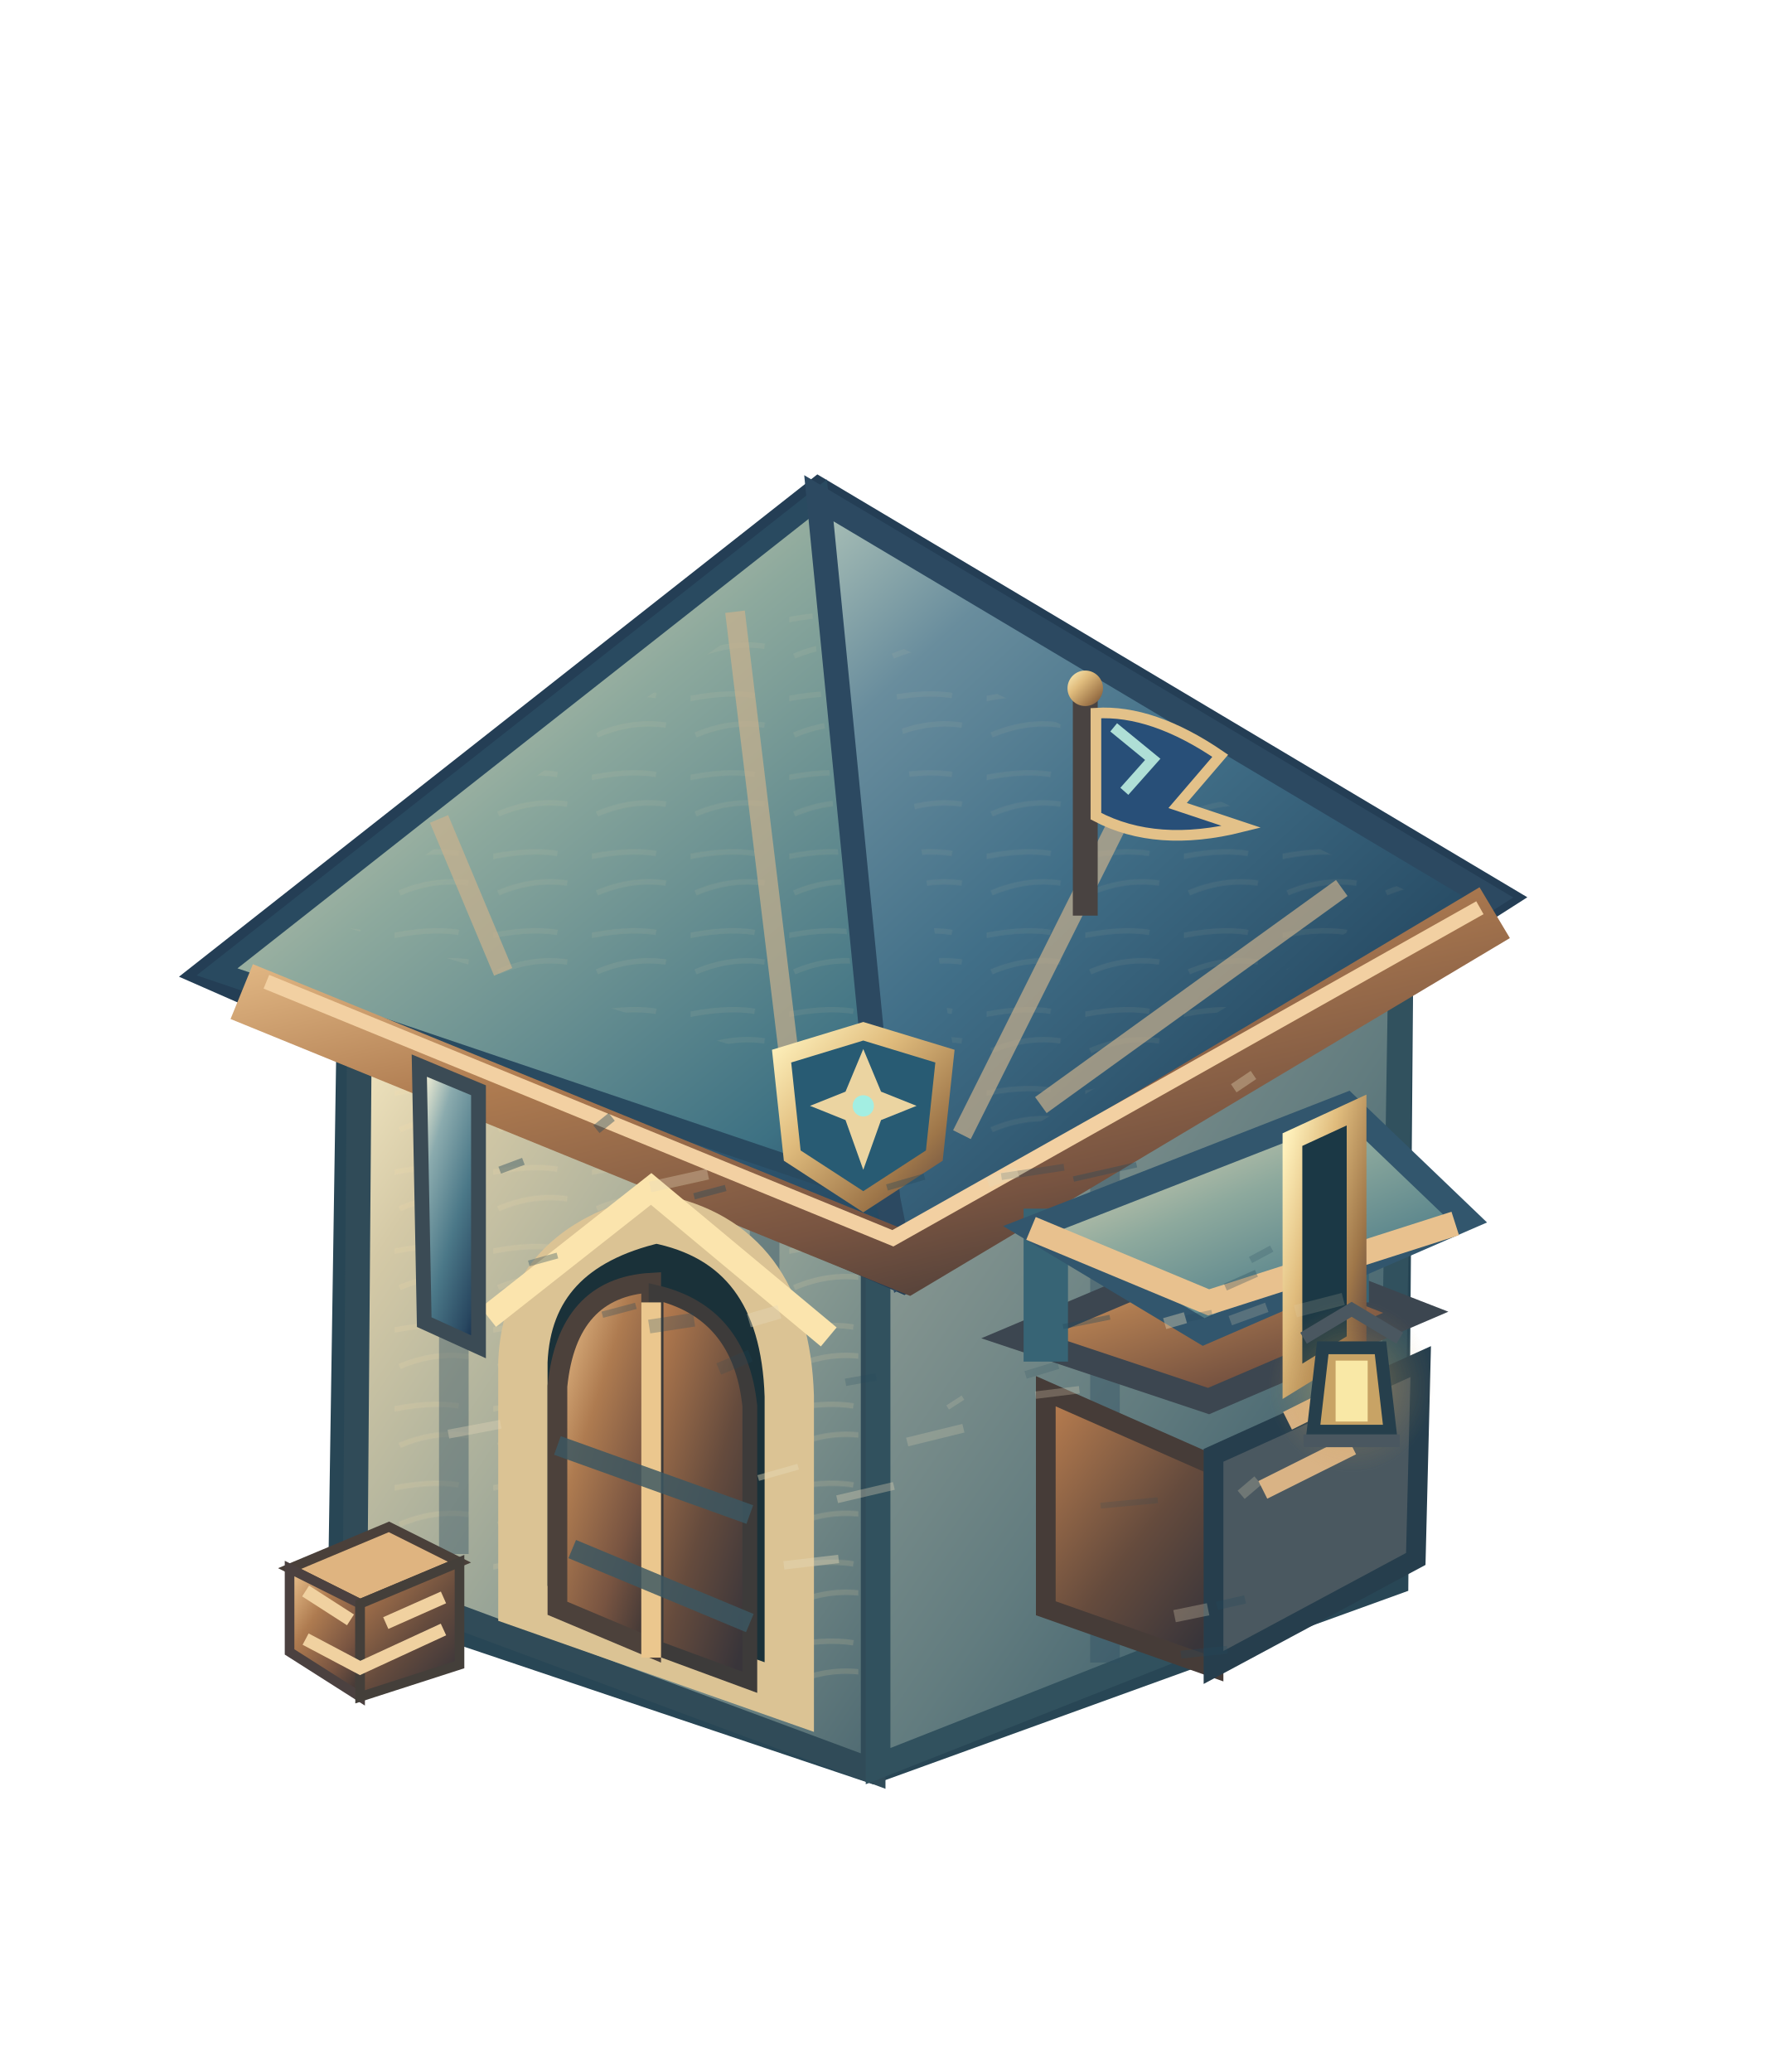
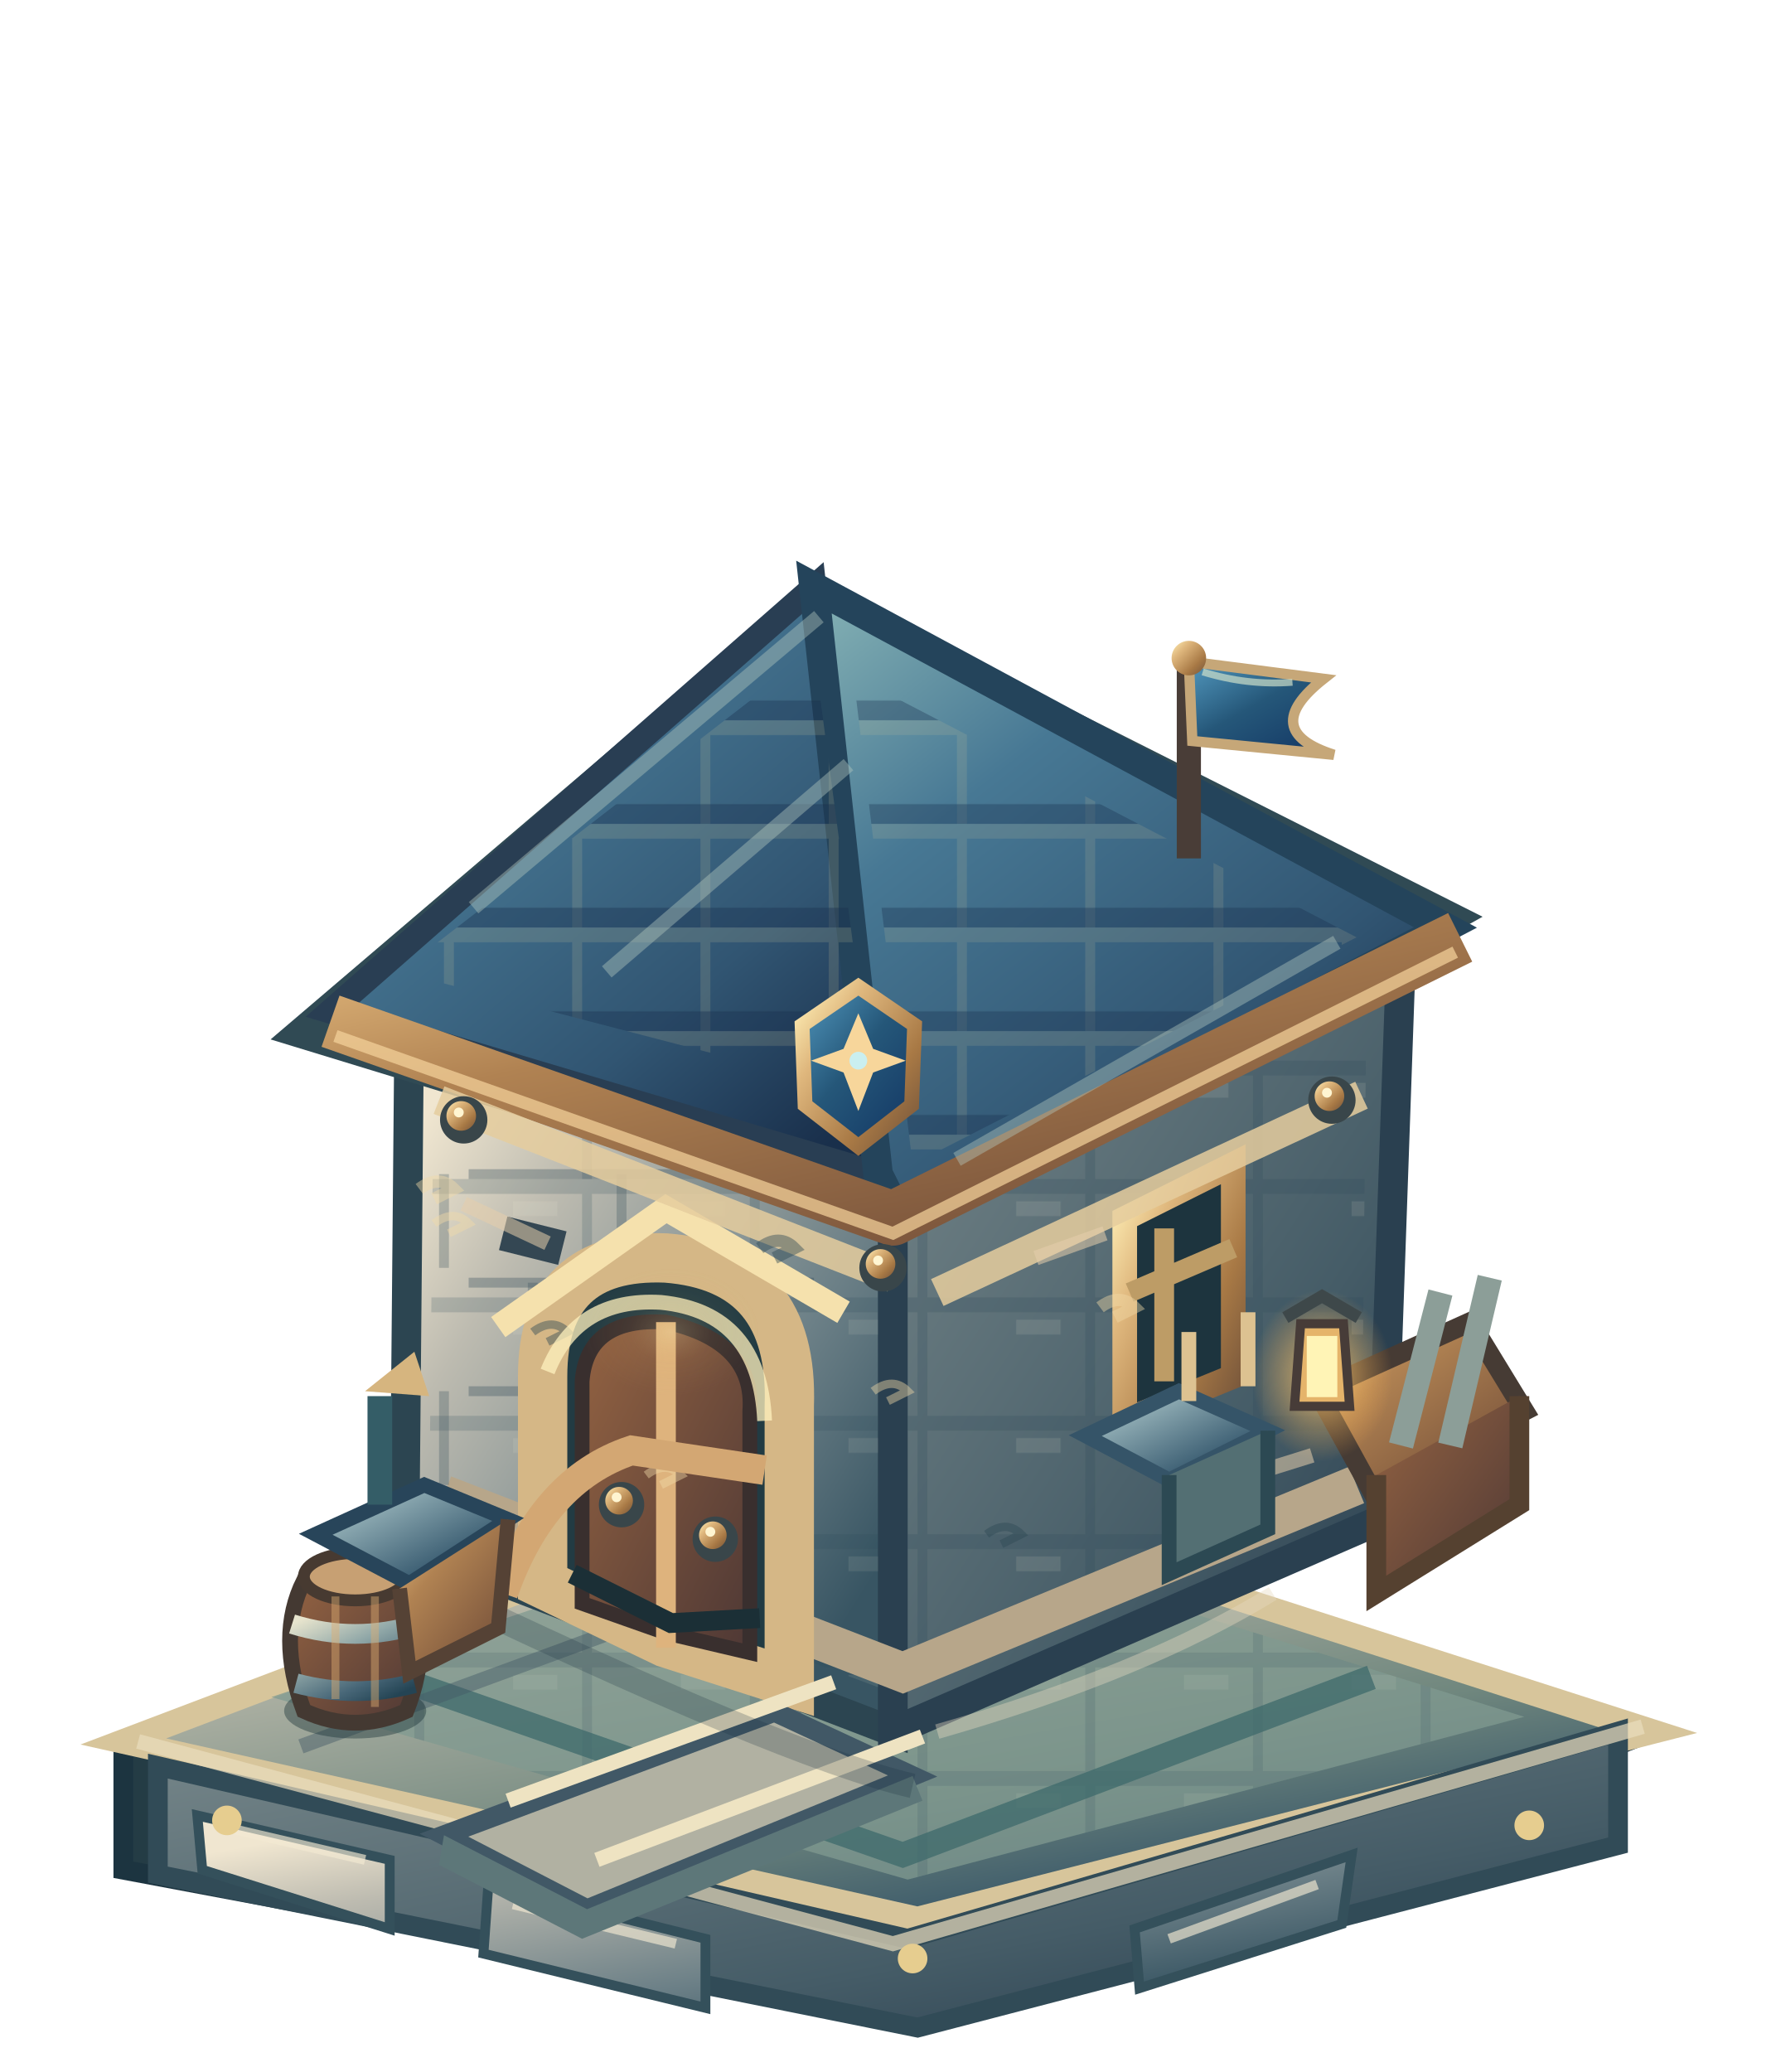
- <svg xmlns="http://www.w3.org/2000/svg" width="360" height="420" viewBox="0 0 360 420" role="img" aria-label="infantry 1 back layer">
+ <svg xmlns="http://www.w3.org/2000/svg" width="360" height="420" viewBox="0 0 360 420" role="img" aria-label="Infantería I — Cuartel de Reclutas">
  <defs>
-     <linearGradient id="mStone" x1="0" y1="0" x2=".95" y2="1">
-       <stop stop-color="#fff2cb" />
-       <stop offset=".22" stop-color="#d4c9a6" />
-       <stop offset=".64" stop-color="#899b93" />
-       <stop offset="1" stop-color="#526d74" />
-     </linearGradient>
-     <linearGradient id="sideStone" x1="0" y1="0" x2=".92" y2="1">
-       <stop stop-color="#9fa89d" />
-       <stop offset=".55" stop-color="#627c7f" />
-       <stop offset="1" stop-color="#284d60" />
-     </linearGradient>
-     <linearGradient id="iron" x1=".2" y1="0" x2=".9" y2="1">
-       <stop stop-color="#e8e8d1" />
-       <stop offset=".22" stop-color="#8babae" />
-       <stop offset=".57" stop-color="#4b7888" />
-       <stop offset=".89" stop-color="#294861" />
-       <stop offset="1" stop-color="#172f4e" />
-     </linearGradient>
-     <linearGradient id="wood" x1="0" y1="0" x2=".8" y2="1">
-       <stop stop-color="#f0c892" />
-       <stop offset=".4" stop-color="#ae7b50" />
-       <stop offset=".78" stop-color="#785441" />
-       <stop offset="1" stop-color="#493c38" />
-     </linearGradient>
-     <linearGradient id="woodShade" x1="0" y1="0" x2=".8" y2="1">
-       <stop stop-color="#bd8050" />
-       <stop offset=".6" stop-color="#654b3d" />
-       <stop offset="1" stop-color="#39353a" />
-     </linearGradient>
-     <linearGradient id="roof" x1="0" y1="0" x2=".8" y2="1">
-       <stop stop-color="#aec3b8" />
-       <stop offset=".2" stop-color="#698d9d" />
-       <stop offset=".47" stop-color="#416f88" />
-       <stop offset=".84" stop-color="#244760" />
-       <stop offset="1" stop-color="#152f52" />
-     </linearGradient>
-     <linearGradient id="canvas" x1=".2" y1="0" x2="1" y2="1">
-       <stop stop-color="#e6d8b6" />
-       <stop offset=".38" stop-color="#8da99d" />
-       <stop offset=".86" stop-color="#3d7183" />
-       <stop offset="1" stop-color="#2c4b65" />
-     </linearGradient>
-     <linearGradient id="brass" x1="0" y1="0" x2="1" y2="1">
-       <stop stop-color="#fff2bd" />
-       <stop offset=".36" stop-color="#e0bc7d" />
-       <stop offset=".77" stop-color="#9e7649" />
-       <stop offset="1" stop-color="#664c41" />
-     </linearGradient>
-     <radialGradient id="optic">
-       <stop stop-color="#f5ffff" />
-       <stop offset=".3" stop-color="#a6fff1" />
-       <stop offset=".58" stop-color="#60b8bb" />
-       <stop offset="1" stop-color="#285d79" />
+     <linearGradient id="stone" x1=".1" x2=".9" y1=".1" y2=".85">
+       <stop stop-color="#f0e6d0" />
+       <stop offset=".24" stop-color="#bdbbb0" />
+       <stop offset=".7" stop-color="#6c8087" />
+       <stop offset="1" stop-color="#385563" />
+     </linearGradient>
+     <linearGradient id="stoneDark" x1="0" x2="1" y1="0" y2="1">
+       <stop stop-color="#77878a" />
+       <stop offset=".65" stop-color="#455c67" />
+       <stop offset="1" stop-color="#263a4b" />
+     </linearGradient>
+     <linearGradient id="timber" x1=".05" x2=".95" y1="0" y2="1">
+       <stop stop-color="#e1b77b" />
+       <stop offset=".32" stop-color="#b08252" />
+       <stop offset="1" stop-color="#6d4936" />
+     </linearGradient>
+     <linearGradient id="timberSide" x1="0" x2="1" y1="0" y2="1">
+       <stop stop-color="#946342" />
+       <stop offset="1" stop-color="#4e3835" />
+     </linearGradient>
+     <linearGradient id="roof" x1=".05" x2=".85" y1="0" y2="1">
+       <stop stop-color="#82afb3" />
+       <stop offset=".3" stop-color="#477894" />
+       <stop offset=".72" stop-color="#315572" />
+       <stop offset="1" stop-color="#192f4b" />
+     </linearGradient>
+     <linearGradient id="bronze" x1="0" x2="1" y1="0" y2="1">
+       <stop stop-color="#fff0b7" />
+       <stop offset=".28" stop-color="#dfb77d" />
+       <stop offset=".7" stop-color="#a87945" />
+       <stop offset="1" stop-color="#75553b" />
+     </linearGradient>
+     <linearGradient id="steel" x1="0" x2=".9" y1="0" y2="1">
+       <stop stop-color="#e7e4cd" />
+       <stop offset=".4" stop-color="#91a8a8" />
+       <stop offset=".77" stop-color="#486778" />
+       <stop offset="1" stop-color="#244454" />
+     </linearGradient>
+     <linearGradient id="cloth" x1=".1" x2=".8" y1=".1" y2=".9">
+       <stop stop-color="#498bb0" />
+       <stop offset=".48" stop-color="#255779" />
+       <stop offset="1" stop-color="#173e69" />
+     </linearGradient>
+     <radialGradient id="amber">
+       <stop stop-color="#fff8ca" stop-opacity=".98" />
+       <stop offset=".3" stop-color="#f9c36a" stop-opacity=".82" />
+       <stop offset="1" stop-color="#ffaf4f" stop-opacity="0" />
    </radialGradient>
-     <radialGradient id="light">
-       <stop stop-color="#ffeabb" stop-opacity=".85" />
-       <stop offset=".5" stop-color="#e1ac55" stop-opacity=".28" />
-       <stop offset="1" stop-color="#b48e50" stop-opacity="0" />
+     <radialGradient id="teal">
+       <stop stop-color="#e8ffff" />
+       <stop offset=".4" stop-color="#76cad0" />
+       <stop offset="1" stop-color="#255f78" />
    </radialGradient>
-     <pattern id="grain" width="20" height="16" patternUnits="userSpaceOnUse">
-       <path d="M1 5q7-3 14-2M-2 14q9-2 15-1" fill="none" stroke="#ffe1af" stroke-width="1.1" opacity=".21" />
-     </pattern>
-     <filter id="soft">
+     <filter id="blur">
      <feGaussianBlur stdDeviation="5" />
    </filter>
+     <pattern id="shingles" width="26" height="21" patternUnits="userSpaceOnUse">
+       <path d="M0 1H26M0 21H26M13 1V21" stroke="#d0c496" stroke-opacity=".22" stroke-width="2" />
+       <path d="M0 18H26" stroke="#172d4a" stroke-opacity=".46" stroke-width="4" />
+     </pattern>
+     <pattern id="masonry" width="34" height="24" patternUnits="userSpaceOnUse">
+       <path d="M0 1H34M0 24H34M17 1V24" stroke="#2c4957" stroke-width="2" opacity=".34" />
+       <path d="M2 5h9" stroke="#fff8df" stroke-width="3" opacity=".16" />
+     </pattern>
+     <linearGradient id="t04-fund-top" x1="0" y1="0" x2=".6" y2="1">
+       <stop stop-color="#f3e6bb" />
+       <stop offset=".36" stop-color="#b2b4a6" />
+       <stop offset=".75" stop-color="#70877e" />
+       <stop offset="1" stop-color="#355467" />
+     </linearGradient>
+     <linearGradient id="t04-steel" x1="0" y1=".1" x2=".9" y2="1">
+       <stop stop-color="#c9e2d6" />
+       <stop offset=".26" stop-color="#8ca9b1" />
+       <stop offset=".72" stop-color="#406276" />
+       <stop offset="1" stop-color="#183c58" />
+     </linearGradient>
+     <linearGradient id="t04-gold" x1="0" y1="0" x2="1" y2="1">
+       <stop stop-color="#fff0bb" />
+       <stop offset=".48" stop-color="#d4ab70" />
+       <stop offset="1" stop-color="#845737" />
+     </linearGradient>
+     <radialGradient id="t04-paint-light">
+       <stop stop-color="#fff3b0" stop-opacity=".55" />
+       <stop offset=".47" stop-color="#edb76e" stop-opacity=".18" />
+       <stop offset="1" stop-color="#d9ad60" stop-opacity="0" />
+     </radialGradient>
  </defs>
-   <g id="barracks-back">
-     <path d="M72 191 171 147 283 194 282 320 177 358 70 322Z" fill="url(#sideStone)" stroke="#284655" stroke-width="7" />
-     <path d="M73 191 177 232 177 359 72 320Z" fill="url(#mStone)" stroke="#304b58" stroke-width="5" />
-     <path d="M178 231 284 191 282 317 178 358Z" fill="url(#sideStone)" stroke="#31515e" stroke-width="5" />
-     <path d="M77 203 174 239 174 347 76 315Z" fill="url(#grain)" opacity=".65" />
-     <path d="M92 216v99M155 246v94M224 218v119" stroke="#2c4d61" stroke-width="6" opacity=".4" />
-     <path d="M44 197 166 101 302 182 183 258Z" fill="url(#roof)" stroke="#243e55" stroke-width="8" />
-     <path d="M44 197 166 101 180 243Z" fill="url(#canvas)" stroke="#294a60" stroke-width="4" />
-     <path d="M166 101 302 182 183 258 180 243Z" fill="url(#roof)" stroke="#2c4961" stroke-width="5" />
-     <path d="M67 187 164 118 175 220Z" fill="url(#grain)" opacity=".35" />
-     <path d="M180 130 286 181 197 236Z" fill="url(#grain)" opacity=".29" />
-     <path d="M49 201 184 256 303 185" stroke="url(#wood)" stroke-width="12" fill="none" />
-     <path d="M54 199 181 251 300 184" stroke="#f2d0a2" stroke-width="3" fill="none" />
-     <path d="M89 166 102 197M149 124 162 231M232 156l-37 74M272 180l-61 44" stroke="#cbb28c" stroke-width="4" opacity=".68" />
-     <path d="M106 325V276Q107 253 133 247Q159 252 160 283V344Z" fill="#1a3139" stroke="#dbc394" stroke-width="10" />
-     <path d="M113 326v-45q2-20 19-21v74Z" fill="url(#wood)" stroke="#4c413b" stroke-width="4" />
-     <path d="M133 262q17 4 19 23v56l-19-7Z" fill="url(#woodShade)" stroke="#3d3b3a" stroke-width="3" />
-     <path d="M132 264v72" stroke="#ebc78e" stroke-width="4" />
-     <path d="M113 293l39 14M116 314l36 15" stroke="#3b5761" stroke-width="4" opacity=".83" />
-     <path d="M99 267 132 241 168 271" stroke="#fbe4ad" stroke-width="5" fill="none" />
-     <path d="M206 271 251 252 287 266 245 284Z" fill="url(#wood)" stroke="#3c4650" stroke-width="5" />
-     <path d="M212 282 246 297 246 338 212 326Z" fill="url(#woodShade)" stroke="#463c38" stroke-width="4" />
-     <path d="M246 295 288 276 287 316 246 338Z" fill="#4a5860" stroke="#263e4d" stroke-width="4" />
-     <path d="M212 276v-31M273 264v-31" stroke="#376475" stroke-width="9" />
-     <path d="M209 249 273 224 297 247 244 270Z" fill="url(#canvas)" stroke="#32566d" stroke-width="5" />
-     <path d="M209 249 245 264 295 248" fill="none" stroke="#e8c18e" stroke-width="5" />
-     <path d="M261 288l14-7M256 302l18-9" stroke="#d9b385" stroke-width="4" />
-     <g transform="translate(220 182) scale(0.72)">
-       <path d="M0 5V-58" stroke="#494341" stroke-width="7" />
-       <path d="M3-52Q19-53 38-40L26-26 44-20Q20-14 3-23Z" fill="#284f78" stroke="#e3c189" stroke-width="3" />
-       <path d="M8-48 19-39 11-30" stroke="#afdfd6" stroke-width="3" fill="none" />
-       <circle cy="-59" r="5" fill="url(#brass)" />
-     </g>
-     <g transform="translate(175 222) scale(0.72)">
-       <path d="M0-18 23-11 20 17 0 30-20 17-23-11Z" fill="#285b73" stroke="url(#brass)" stroke-width="5" />
-       <path d="M0-13 5-1 15 3 5 7 0 21-5 7-15 3-5-1Z" fill="#ebd4a1" />
-       <circle cx="0" cy="3" r="3" fill="#a3eee2" />
-     </g>
-     <path d="M85 216l12 5v52l-11-5Z" fill="url(#iron)" stroke="#3b4b55" stroke-width="3" />
-     <path d="M262 231l13-6v47l-13 8Z" fill="#1b3845" stroke="url(#brass)" stroke-width="4" />
-     <g transform="translate(274 281) scale(0.65)">
-       <ellipse rx="26" ry="27" fill="url(#light)" opacity=".7" />
-       <path d="M-9-12 9-12 12 14-12 14Z" fill="#c8a365" stroke="#263f4c" stroke-width="4" />
-       <path d="M-5-8H5V11H-5Z" fill="#fff1af" opacity=".88" />
-       <path d="M-15-15 0-24 15-15M-15 17H15" fill="none" stroke="#4a5760" stroke-width="4" />
-     </g>
-     <g id="hand-painted-stone-wear">
-       <path d="M253.5 255.4l4.3 -2.3" stroke="#23485b" stroke-width="1.4" opacity="0.22" />
-       <path d="M131.8 240.6l11.7 -2.6" stroke="#e6d9b8" stroke-width="2.2" opacity="0.33" />
-       <path d="M239.4 335.4l9.4 -1.0" stroke="#23485b" stroke-width="1.6" opacity="0.26" />
-       <path d="M101.3 237.2l4.8 -1.8" stroke="#23485b" stroke-width="1.5" opacity="0.40" />
-       <path d="M203.0 238.5l12.7 -1.9" stroke="#23485b" stroke-width="1.4" opacity="0.27" />
-       <path d="M223.1 305.2l11.6 -1.1" stroke="#23485b" stroke-width="1.2" opacity="0.16" />
-       <path d="M107.2 256.1l5.8 -1.6" stroke="#23485b" stroke-width="1.2" opacity="0.34" />
-       <path d="M248.4 260.9l6.3 -2.8" stroke="#23485b" stroke-width="1.5" opacity="0.31" />
-       <path d="M249.4 267.7l7.4 -2.7" stroke="#e6d9b8" stroke-width="2.0" opacity="0.21" />
-       <path d="M240.5 267.3l5.2 -1.1" stroke="#23485b" stroke-width="1.4" opacity="0.24" />
-       <path d="M250.1 220.6l4.0 -2.7" stroke="#e6d9b8" stroke-width="2.0" opacity="0.35" />
-       <path d="M179.8 240.7l7.6 -2.2" stroke="#23485b" stroke-width="1.3" opacity="0.36" />
-       <path d="M192.1 285.3l3.1 -2.0" stroke="#e6d9b8" stroke-width="1.0" opacity="0.18" />
-       <path d="M131.6 268.9l9.1 -1.4" stroke="#23485b" stroke-width="2.8" opacity="0.27" />
-       <path d="M140.7 242.5l6.4 -1.7" stroke="#23485b" stroke-width="1.3" opacity="0.39" />
-       <path d="M200.3 239.7l6.0 -2.1" stroke="#e6d9b8" stroke-width="2.0" opacity="0.35" />
-       <path d="M207.9 278.7l6.6 -2.0" stroke="#23485b" stroke-width="1.6" opacity="0.19" />
-       <path d="M209.9 282.8l8.9 -1.1" stroke="#e6d9b8" stroke-width="1.5" opacity="0.26" />
-       <path d="M236.1 268.3l4.2 -1.2" stroke="#e6d9b8" stroke-width="2.3" opacity="0.39" />
-       <path d="M251.6 303.0l3.4 -2.9" stroke="#e6d9b8" stroke-width="2.2" opacity="0.24" />
-       <path d="M153.7 299.6l8.1 -2.3" stroke="#e6d9b8" stroke-width="1.2" opacity="0.43" />
-       <path d="M169.7 303.9l11.5 -2.7" stroke="#e6d9b8" stroke-width="1.6" opacity="0.33" />
-       <path d="M120.9 228.9l3.1 -2.5" stroke="#23485b" stroke-width="2.0" opacity="0.42" />
-       <path d="M158.9 317.3l11.1 -1.3" stroke="#e6d9b8" stroke-width="1.7" opacity="0.40" />
-       <path d="M238.1 327.6l6.8 -1.4" stroke="#e6d9b8" stroke-width="2.5" opacity="0.28" />
-       <path d="M246.7 325.5l5.7 -1.3" stroke="#23485b" stroke-width="1.7" opacity="0.28" />
-       <path d="M151.8 267.7l6.2 -1.8" stroke="#e6d9b8" stroke-width="2.8" opacity="0.39" />
-       <path d="M145.7 277.5l6.4 -2.7" stroke="#23485b" stroke-width="2.5" opacity="0.18" />
-       <path d="M122.1 266.5l6.8 -1.8" stroke="#23485b" stroke-width="1.3" opacity="0.31" />
-       <path d="M90.9 290.7l10.6 -2.0" stroke="#e6d9b8" stroke-width="1.8" opacity="0.33" />
-       <path d="M262.6 265.8l9.7 -2.5" stroke="#e6d9b8" stroke-width="2.5" opacity="0.16" />
-       <path d="M171.4 280.2l6.2 -1.1" stroke="#23485b" stroke-width="1.5" opacity="0.21" />
-       <path d="M215.5 268.9l9.5 -1.9" stroke="#23485b" stroke-width="1.0" opacity="0.37" />
-       <path d="M217.6 239.0l12.8 -2.9" stroke="#23485b" stroke-width="1.1" opacity="0.35" />
-       <path d="M183.9 292.3l11.4 -2.8" stroke="#e6d9b8" stroke-width="1.8" opacity="0.22" />
-     </g>
-     <g transform="translate(73 329) scale(0.65)">
-       <path d="M-22-17 9-30 31-19 0-6Z" fill="#dfb480" stroke="#4a403a" stroke-width="3" />
-       <path d="M-22-17 0-6V23L-22 9Z" fill="url(#wood)" stroke="#4b4140" stroke-width="3" />
-       <path d="M0-6 31-19V13L0 23Z" fill="url(#woodShade)" stroke="#443f3a" stroke-width="3" />
-       <path d="M-17-10-3-1M8 0l18-8M-17 5 0 14 26 2" stroke="#f0d1a0" stroke-width="4" fill="none" />
-     </g>
+   <path d="M25 353 169 298 335 351 185 409 25 379Z" fill="#243c45" stroke="#1c3440" stroke-width="4" />
+   <path d="M25 353 170 298 335 351 186 389Z" fill="url(#t04-fund-top)" stroke="#d7c59b" stroke-width="5" />
+   <path d="M32 358 184 393 328 351 328 374 186 411 32 380Z" fill="url(#stoneDark)" stroke="#314b57" stroke-width="4" />
+   <path d="M28 353 181 394 333 350" fill="none" stroke="#e9ddbd" stroke-width="3" opacity=".7" />
+   <path d="M55 344 171 305 309 348 184 381Z" fill="#809a90" opacity=".75" />
+   <path d="M55 344 171 305 309 348 184 381Z" fill="url(#masonry)" opacity=".45" />
+   <path d="M40 368 79 377 79 391 41 379ZM99 382 143 393 143 407 98 396ZM230 391 274 376 272 390 231 403Z" fill="url(#stone)" stroke="#34505b" stroke-width="2" />
+   <path d="M44 370 74 377M104 386l33 8M237 393l30-11" fill="none" stroke="#f3ead2" stroke-width="2" opacity=".65" />
+   <path d="M80 340 183 376 278 340" fill="none" stroke="#3d696b" stroke-width="5" opacity=".75" />
+   <path d="M61 354 167 315M106 367 209 328" stroke="#435965" stroke-width="3" opacity=".45" />
+   <circle cx="46" cy="369" r="3" fill="#e6cd8f" />
+   <circle cx="185" cy="397" r="3" fill="#e6cd8f" />
+   <circle cx="310" cy="370" r="3" fill="#e6cd8f" />
+   <path d="M83 203 181 239 181 351 82 313Z" fill="url(#stone)" stroke="#2c4551" stroke-width="6" />
+   <path d="M181 239 284 194 280 308 181 351Z" fill="url(#stoneDark)" stroke="#2a4050" stroke-width="6" />
+   <path d="M88 210 178 244 178 342 87 308Z" fill="url(#masonry)" opacity=".56" />
+   <path d="M184 241 277 203 276 302 184 343Z" fill="url(#masonry)" opacity=".65" />
+   <path d="M90 303 183 339 275 301" stroke="#b7a68a" stroke-width="8" fill="none" />
+   <path d="M95 238h70" stroke="#253f4f" stroke-width="2" opacity=".3" />
+   <path d="M90 238v19" stroke="#344a56" stroke-width="2" opacity=".28" />
+   <path d="M126 238v19" stroke="#344a56" stroke-width="2" opacity=".28" />
+   <path d="M95 260h70" stroke="#253f4f" stroke-width="2" opacity=".3" />
+   <path d="M108 260v19" stroke="#344a56" stroke-width="2" opacity=".28" />
+   <path d="M144 260v19" stroke="#344a56" stroke-width="2" opacity=".28" />
+   <path d="M95 282h70" stroke="#253f4f" stroke-width="2" opacity=".3" />
+   <path d="M90 282v19" stroke="#344a56" stroke-width="2" opacity=".28" />
+   <path d="M126 282v19" stroke="#344a56" stroke-width="2" opacity=".28" />
+   <path d="M63 209 165 122 292 186 184 246Z" fill="#183448" stroke="#304a54" stroke-width="8" />
+   <path d="M67 205 165 119 178 238Z" fill="url(#roof)" stroke="#293e53" stroke-width="5" />
+   <path d="M165 119 293 188 182 246 178 238Z" fill="url(#roof)" stroke="#24445b" stroke-width="6" />
+   <path d="M81 197 165 132 177 222Z" fill="url(#shingles)" opacity=".78" />
+   <path d="M173 137 275 190 185 236Z" fill="url(#shingles)" opacity=".7" />
+   <path d="M67 207 181 247 296 190" fill="none" stroke="url(#timber)" stroke-width="11" stroke-linejoin="round" />
+   <path d="M68 210 181 250 295 193" fill="none" stroke="#f4d19a" stroke-width="2.5" opacity=".72" />
+   <path d="M96 184 166 125M123 197 172 155M194 235 271 191" stroke="#b2c7be" stroke-width="3" opacity=".42" />
+   <path d="M110 321V279Q110 254 135 255Q161 257 160 285V341L135 333Z" fill="#223b43" stroke="#d5b786" stroke-width="10" />
+   <path d="M118 325V280Q119 267 135 268Q153 272 152 286V335L135 331Z" fill="url(#timberSide)" stroke="#392f2e" stroke-width="3" />
+   <path d="M135 268V334" stroke="#deb37d" stroke-width="4" />
+   <circle cx="126" cy="305" r="4.6" fill="#39464a" />
+   <circle cx="125.5" cy="304.2" r="2.8" fill="url(#bronze)" />
+   <circle cx="125" cy="303.5" r="1" fill="#fff5d1" />
+   <circle cx="145" cy="312" r="4.6" fill="#39464a" />
+   <circle cx="144.5" cy="311.2" r="2.8" fill="url(#bronze)" />
+   <circle cx="144" cy="310.5" r="1" fill="#fff5d1" />
+   <path d="M101 269 135 245 171 266" stroke="#f5e1ad" stroke-width="5" fill="none" />
+   <path d="M228 247 250 236 250 279 228 288Z" fill="#1d343e" stroke="url(#bronze)" stroke-width="5" />
+   <path d="M236 249v31M229 262l21-9" stroke="#bd9c66" stroke-width="4" />
+   <path d="M102 250l12 3" stroke="#344753" stroke-width="7" />
+   <path d="M267 282 298 268 309 286 278 302Z" fill="url(#timber)" stroke="#463b34" stroke-width="4" />
+   <path d="M279 299V323L308 305V283" fill="url(#timberSide)" stroke="#554130" stroke-width="4" />
+   <path d="M292 262 284 293M302 259 294 293" stroke="#8c9e98" stroke-width="5" />
+   <g transform="translate(241 174) scale(0.7)">
+     <path d="M0 0V-57" stroke="#493d37" stroke-width="7" />
+     <path d="M0-57 39-52Q20-37 42-30L1-34Z" fill="url(#cloth)" stroke="#c6a778" stroke-width="3" />
+     <path d="M4-54Q17-50 30-51" fill="none" stroke="#d7e6cc" stroke-width="2" opacity=".65" />
+     <circle cy="-58" r="5" fill="url(#bronze)" />
+   </g>
+   <g transform="translate(174 215) scale(0.6)">
+     <path d="M0-25 19-12 18 15 0 29-18 15-19-12Z" fill="url(#cloth)" stroke="url(#bronze)" stroke-width="5" />
+     <path d="M0-16 5-4 16 0 5 4 0 17-5 4-16 0-5-4Z" fill="#f7d69b" />
+     <circle r="3" fill="#caeff0" />
+   </g>
+   <g transform="translate(268 277) scale(0.62)">
+     <ellipse cx="0" cy="3" rx="23" ry="28" fill="url(#amber)" opacity=".72" />
+     <path d="M-7-14 7-14 9 13-9 13Z" fill="#e5b46a" stroke="#473c38" stroke-width="3" />
+     <path d="M-5-10h10v20H-5Z" fill="#fff4b6" />
+     <path d="M-12-16 0-23 12-16" fill="none" stroke="#3e484a" stroke-width="4" />
+     <path d="M-13 16H13" stroke="url(#bronze)" stroke-width="4" />
+   </g>
+   <g transform="translate(72 330) scale(0.8)">
+     <ellipse cx="0" cy="21" rx="18" ry="7" fill="#152d32" opacity=".4" />
+     <path d="M-13-12Q-20 2-13 21Q0 27 13 21Q20 3 13-12Z" fill="url(#timberSide)" stroke="#443932" stroke-width="4" />
+     <ellipse cy="-13" rx="13" ry="6" fill="#c7a073" stroke="#473a31" stroke-width="3" />
+     <path d="M-16-1Q0 4 16-1M-15 14Q0 18 15 14" fill="none" stroke="url(#steel)" stroke-width="5" />
+     <path d="M-5-8V18M5-8V20" stroke="#ddad71" stroke-width="2" opacity=".45" />
+   </g>
+   <g transform="translate(133 365)">
+     <path d="M-43 7 24-18 52-5-14 22Z" fill="#b1b1a2" stroke="#415866" stroke-width="4" />
+     <path d="M-44 13 -15 28 54 0 52-5 -14 22 -43 7Z" fill="#5d7779" />
+     <path d="M-30 0 36-24M-12 12 54-13" stroke="#eee3c2" stroke-width="3" />
+   </g>
+   <path d="M89 223 181 259M190 262 276 222" stroke="#e5cd9e" stroke-width="6" opacity=".85" />
+   <circle cx="94" cy="227" r="4.8" fill="#39464a" />
+   <circle cx="93.5" cy="226.2" r="3" fill="url(#bronze)" />
+   <circle cx="93" cy="225.5" r="1" fill="#fff5d1" />
+   <circle cx="270" cy="223" r="4.8" fill="#39464a" />
+   <circle cx="269.5" cy="222.2" r="3" fill="url(#bronze)" />
+   <circle cx="269" cy="221.5" r="1" fill="#fff5d1" />
+   <circle cx="179" cy="257" r="4.8" fill="#39464a" />
+   <circle cx="178.5" cy="256.2" r="3" fill="url(#bronze)" />
+   <circle cx="178" cy="255.5" r="1" fill="#fff5d1" />
+   <g id="t04-painted-microvolume">
+     <path d="M85 241q4 -3 7 0l-4 2" stroke="#f1d9a7" stroke-width="2.5" fill="none" opacity=".43" />
+     <path d="M108 270q4 -3 7 0l-4 2" stroke="#2d4753" stroke-width="1.7" fill="none" opacity=".43" />
+     <path d="M131 299q4 -3 7 0l-4 2" stroke="#f1d9a7" stroke-width="1.7" fill="none" opacity=".43" />
+     <path d="M154 253q4 -3 7 0l-4 2" stroke="#2d4753" stroke-width="2.5" fill="none" opacity=".43" />
+     <path d="M177 282q4 -3 7 0l-4 2" stroke="#f1d9a7" stroke-width="1.7" fill="none" opacity=".43" />
+     <path d="M200 311q4 -3 7 0l-4 2" stroke="#2d4753" stroke-width="1.7" fill="none" opacity=".43" />
+     <path d="M223 265q4 -3 7 0l-4 2" stroke="#f1d9a7" stroke-width="2.5" fill="none" opacity=".43" />
+     <path d="M246 294q4 -3 7 0l-4 2" stroke="#2d4753" stroke-width="1.7" fill="none" opacity=".43" />
+     <path d="M88 248q4 -3 7 0l-4 2" stroke="#f1d9a7" stroke-width="1.7" fill="none" opacity=".43" />
+     <path d="M94 244l17 8M210 255l14-5M250 300l16-5" stroke="#e6ceab" stroke-width="3" opacity=".55" />
+     <path d="M84 320Q159 356 185 362" stroke="#172e3c" stroke-width="5" opacity=".23" fill="none" />
+     <path d="M190 351q42-12 68-28" stroke="#e7dac0" stroke-width="3" opacity=".4" fill="none" />
+   </g>
+   <g id="t04-infantry-i-functional">
+     <path d="M102 323Q110 300 128 294l27 4" stroke="#d3a773" stroke-width="6" fill="none" />
+     <path d="M111 278Q117 263 134 264Q154 266 155 288" fill="none" stroke="#fff1bd" stroke-width="3" opacity=".75" />
+     <path d="M116 319l20 10 18-1" fill="none" stroke="#1b2f36" stroke-width="4" />
+     <path d="M64 311l22-10 17 7-20 13Z" fill="url(#t04-steel)" stroke="#28455a" stroke-width="3" />
+     <path d="M81 322l2 17 18-9 2-22" fill="url(#timber)" stroke="#554235" stroke-width="3" />
+     <path d="M77 305v-22" stroke="#345d67" stroke-width="5" />
+     <path d="M74 282l13 1-3-9Z" fill="#d6b57f" />
+     <path d="M220 291l19-9 18 8-20 10Z" fill="url(#t04-steel)" stroke="#355468" stroke-width="3" />
+     <path d="M237 299v20l20-9v-20" fill="#536f73" stroke="#2c4953" stroke-width="3" />
+     <path d="M241 284v-14M253 281v-15" stroke="#ddc291" stroke-width="3" />
+     <ellipse cx="136" cy="270" rx="18" ry="13" fill="url(#t04-paint-light)" opacity=".4" />
  </g>
</svg>
